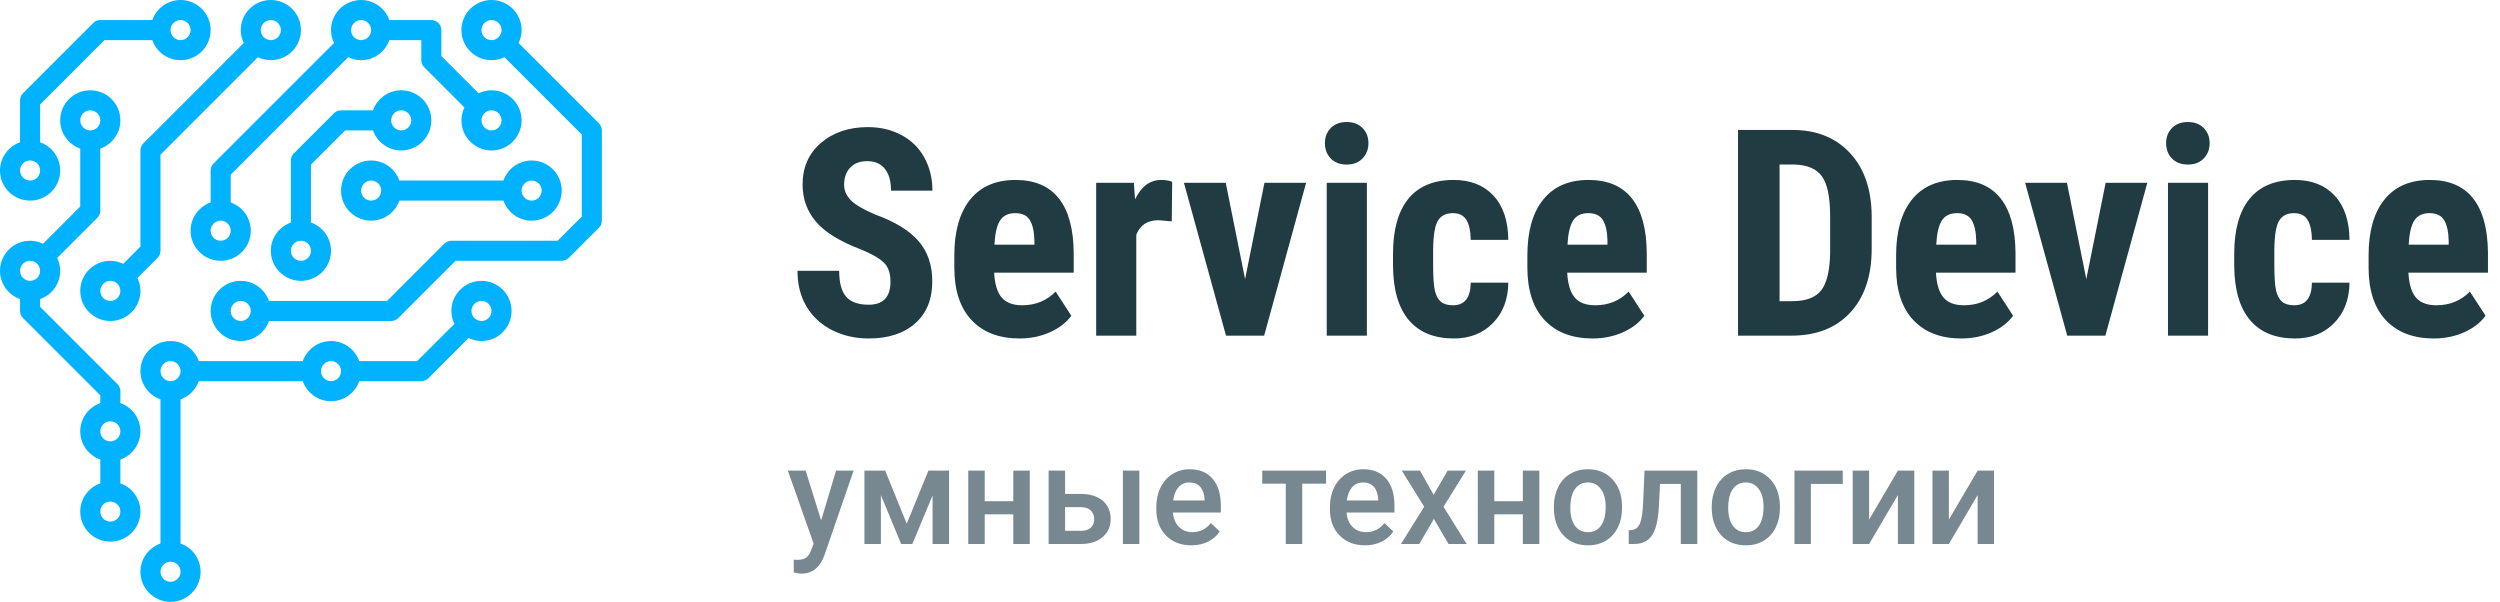
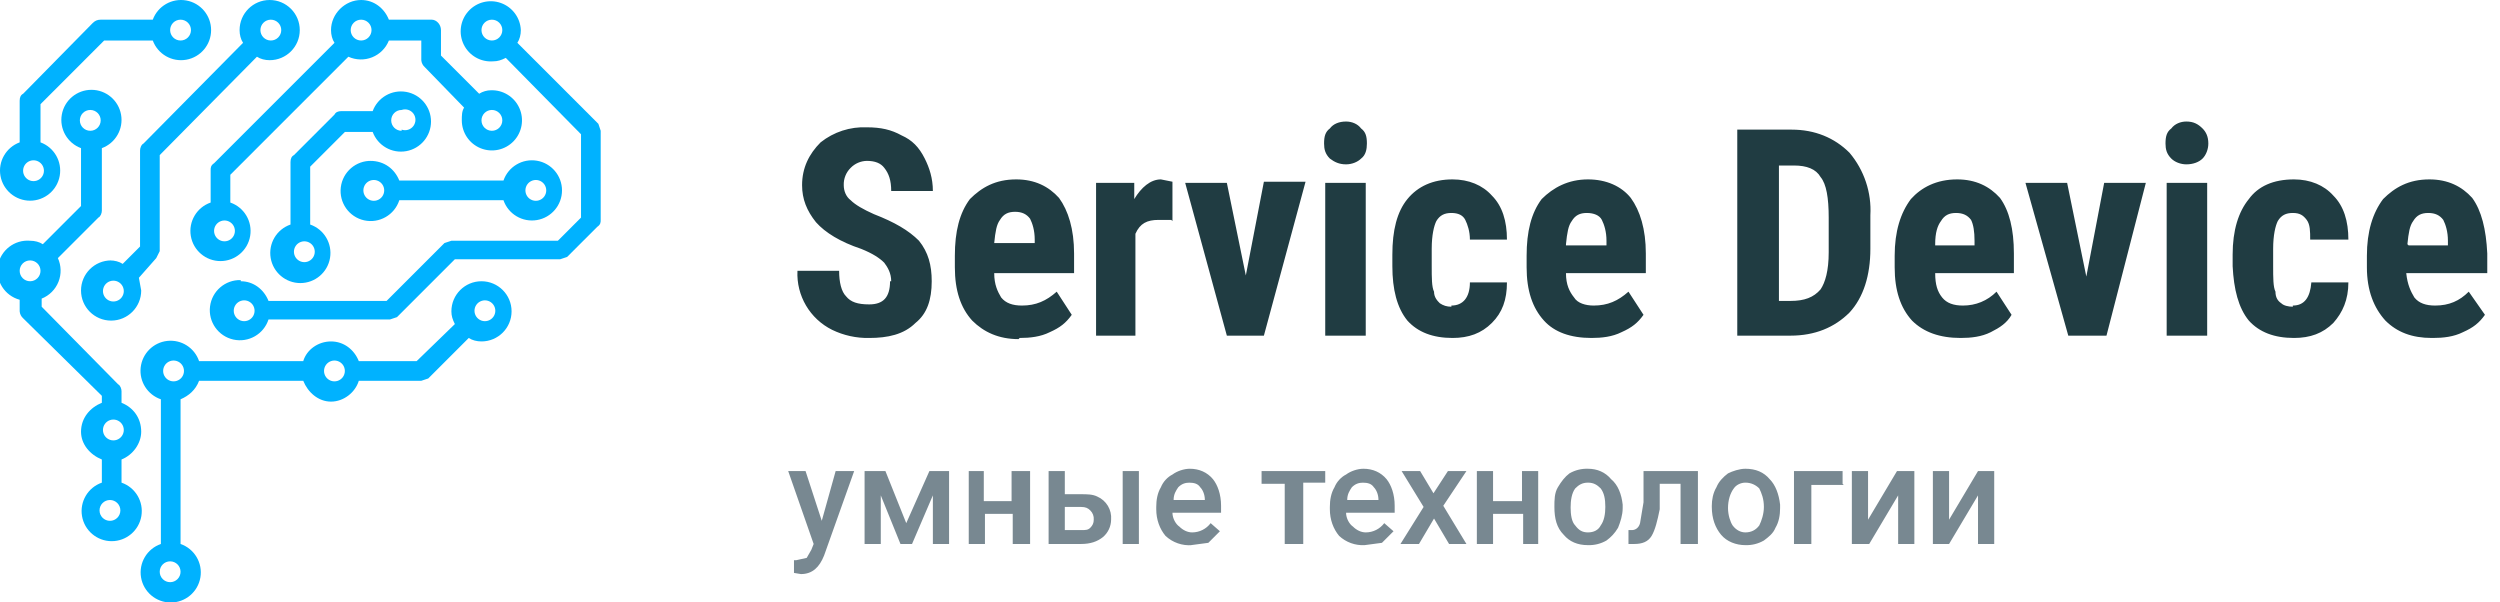
- <svg xmlns="http://www.w3.org/2000/svg" width="216" height="52" viewBox="0 0 216 52" fill="none">
-   <path d="M32.067 13.867C33.195 13.867 34.148 14.594 34.507 15.6H43.493C43.852 14.594 44.805 13.867 45.933 13.867C47.367 13.867 48.533 15.033 48.533 16.466C48.533 17.9 47.367 19.066 45.933 19.066C44.805 19.066 43.852 18.339 43.493 17.333H34.506C34.148 18.339 33.194 19.066 32.066 19.066C30.632 19.066 29.466 17.9 29.466 16.466C29.466 15.033 30.633 13.867 32.067 13.867ZM45.933 17.333C46.411 17.333 46.8 16.945 46.8 16.466C46.8 15.988 46.411 15.6 45.933 15.6C45.456 15.6 45.067 15.988 45.067 16.466C45.067 16.945 45.456 17.333 45.933 17.333ZM32.067 17.333C32.544 17.333 32.933 16.945 32.933 16.466C32.933 15.988 32.544 15.6 32.067 15.6C31.589 15.6 31.2 15.988 31.2 16.466C31.2 16.945 31.589 17.333 32.067 17.333Z" fill="#00B2FF" />
-   <path d="M25.133 19.226V13.867C25.133 13.636 25.224 13.416 25.387 13.254L28.854 9.787C29.016 9.624 29.237 9.533 29.467 9.533H32.226C32.585 8.527 33.538 7.8 34.667 7.8C36.1 7.8 37.267 8.966 37.267 10.4C37.267 11.833 36.1 13 34.667 13C33.538 13 32.585 12.273 32.226 11.267H29.825L26.867 14.225V19.226C27.873 19.585 28.6 20.538 28.6 21.666C28.6 23.1 27.433 24.266 26 24.266C24.567 24.266 23.4 23.1 23.4 21.666C23.4 20.538 24.127 19.585 25.133 19.226ZM34.667 11.267C35.144 11.267 35.533 10.878 35.533 10.4C35.533 9.921 35.144 9.533 34.667 9.533C34.189 9.533 33.8 9.921 33.8 10.4C33.8 10.878 34.189 11.267 34.667 11.267ZM26 22.533C26.477 22.533 26.867 22.145 26.867 21.666C26.867 21.188 26.477 20.8 26 20.8C25.522 20.8 25.133 21.188 25.133 21.666C25.133 22.145 25.522 22.533 26 22.533Z" fill="#00B2FF" />
-   <path d="M9.533 22.533C9.934 22.533 10.308 22.631 10.647 22.794L12.133 21.308V13C12.133 12.769 12.224 12.549 12.387 12.387L21.061 3.714C20.898 3.375 20.8 3 20.8 2.6C20.8 1.167 21.966 0 23.4 0C24.834 0 26 1.167 26 2.6C26 4.033 24.834 5.2 23.4 5.2C23 5.2 22.625 5.102 22.286 4.939L13.867 13.359V21.666C13.867 21.897 13.776 22.117 13.613 22.279L11.873 24.019C12.035 24.358 12.133 24.733 12.133 25.133C12.133 26.566 10.967 27.733 9.533 27.733C8.1 27.733 6.933 26.566 6.933 25.133C6.933 23.7 8.1 22.533 9.533 22.533ZM23.4 3.467C23.878 3.467 24.267 3.078 24.267 2.6C24.267 2.122 23.878 1.733 23.4 1.733C22.922 1.733 22.533 2.122 22.533 2.6C22.533 3.078 22.922 3.467 23.4 3.467ZM9.533 26C10.011 26 10.4 25.611 10.4 25.133C10.4 24.654 10.011 24.266 9.533 24.266C9.056 24.266 8.667 24.654 8.667 25.133C8.667 25.611 9.056 26 9.533 26Z" fill="#00B2FF" />
-   <path d="M1.733 12.293V8.667C1.733 8.436 1.824 8.216 1.987 8.054L8.054 1.987C8.216 1.824 8.437 1.733 8.667 1.733H13.159C13.518 0.727 14.472 0 15.6 0C17.033 0 18.2 1.167 18.2 2.6C18.2 4.033 17.033 5.2 15.6 5.2C14.472 5.2 13.518 4.473 13.159 3.467H9.025L3.467 9.025V12.293C4.473 12.651 5.2 13.605 5.2 14.733C5.2 16.166 4.033 17.333 2.6 17.333C1.166 17.333 -4.95911e-05 16.166 -4.95911e-05 14.733C-4.95911e-05 13.605 0.727 12.651 1.733 12.293ZM15.6 3.467C16.078 3.467 16.467 3.078 16.467 2.6C16.467 2.122 16.078 1.733 15.6 1.733C15.122 1.733 14.733 2.122 14.733 2.6C14.733 3.078 15.122 3.467 15.6 3.467ZM2.6 15.6C3.077 15.6 3.467 15.211 3.467 14.733C3.467 14.255 3.077 13.866 2.6 13.866C2.122 13.866 1.733 14.255 1.733 14.733C1.733 15.211 2.122 15.6 2.6 15.6Z" fill="#00B2FF" />
-   <path d="M13.866 46.959V34.507C12.86 34.148 12.133 33.194 12.133 32.066C12.133 30.633 13.3 29.466 14.733 29.466C15.862 29.466 16.815 30.193 17.174 31.2H26.159C26.518 30.193 27.472 29.466 28.6 29.466C29.728 29.466 30.682 30.193 31.041 31.2H36.041L39.261 27.98C39.098 27.641 39 27.267 39 26.866C39 25.433 40.166 24.266 41.6 24.266C43.033 24.266 44.2 25.433 44.2 26.866C44.2 28.3 43.033 29.466 41.6 29.466C41.2 29.466 40.825 29.368 40.486 29.205L37.013 32.679C36.851 32.842 36.63 32.933 36.4 32.933H31.041C30.682 33.939 29.728 34.666 28.6 34.666C27.472 34.666 26.518 33.939 26.159 32.933H17.173C16.911 33.667 16.333 34.245 15.599 34.507V46.959C16.605 47.318 17.332 48.272 17.332 49.4C17.332 50.834 16.166 52 14.732 52C13.299 52 12.132 50.834 12.132 49.4C12.132 48.272 12.86 47.318 13.866 46.959ZM41.6 27.733C42.078 27.733 42.467 27.345 42.467 26.866C42.467 26.388 42.078 26 41.6 26C41.122 26 40.733 26.388 40.733 26.866C40.733 27.345 41.122 27.733 41.6 27.733ZM28.6 32.933C29.078 32.933 29.467 32.544 29.467 32.066C29.467 31.588 29.078 31.2 28.6 31.2C28.122 31.2 27.733 31.588 27.733 32.066C27.733 32.544 28.122 32.933 28.6 32.933ZM14.733 50.266C15.211 50.266 15.6 49.877 15.6 49.399C15.6 48.921 15.211 48.532 14.733 48.532C14.256 48.532 13.867 48.921 13.867 49.399C13.867 49.877 14.256 50.266 14.733 50.266ZM14.733 32.933C15.211 32.933 15.6 32.544 15.6 32.066C15.6 31.588 15.211 31.2 14.733 31.2C14.256 31.2 13.867 31.588 13.867 32.066C13.867 32.544 14.256 32.933 14.733 32.933Z" fill="#00B2FF" />
-   <path d="M18.2 17.492V14.733C18.2 14.503 18.291 14.282 18.454 14.12L28.861 3.714C28.698 3.375 28.6 3 28.6 2.6C28.6 1.167 29.767 0 31.2 0C32.328 0 33.282 0.727 33.641 1.733H37.267C37.745 1.733 38.133 2.121 38.133 2.6V4.841L41.353 8.061C41.692 7.898 42.066 7.8 42.467 7.8C43.9 7.8 45.067 8.966 45.067 10.4C45.067 11.833 43.9 13 42.467 13C41.033 13 39.867 11.833 39.867 10.4C39.867 9.999 39.965 9.625 40.127 9.286L36.654 5.813C36.491 5.651 36.4 5.43 36.4 5.2V3.467H33.641C33.282 4.473 32.328 5.2 31.2 5.2C30.8 5.2 30.425 5.102 30.086 4.939L19.933 15.092V17.492C20.939 17.851 21.667 18.805 21.667 19.933C21.667 21.366 20.5 22.533 19.067 22.533C17.633 22.533 16.467 21.366 16.467 19.933C16.467 18.805 17.194 17.851 18.2 17.492ZM42.467 11.267C42.944 11.267 43.333 10.878 43.333 10.4C43.333 9.921 42.944 9.533 42.467 9.533C41.989 9.533 41.6 9.921 41.6 10.4C41.6 10.878 41.989 11.267 42.467 11.267ZM31.2 3.467C31.677 3.467 32.067 3.078 32.067 2.6C32.067 2.122 31.677 1.733 31.2 1.733C30.723 1.733 30.333 2.122 30.333 2.6C30.333 3.078 30.723 3.467 31.2 3.467ZM19.067 20.8C19.544 20.8 19.933 20.411 19.933 19.933C19.933 19.455 19.544 19.066 19.067 19.066C18.589 19.066 18.2 19.455 18.2 19.933C18.2 20.411 18.589 20.8 19.067 20.8Z" fill="#00B2FF" />
-   <path d="M20.8 24.266C21.928 24.266 22.882 24.993 23.241 26H33.441L38.387 21.054C38.549 20.891 38.77 20.8 39 20.8H48.175L50.267 18.708V11.625L43.58 4.939C43.242 5.102 42.867 5.2 42.467 5.2C41.033 5.2 39.867 4.033 39.867 2.6C39.867 1.167 41.033 0 42.467 0C43.9 0 45.067 1.167 45.067 2.6C45.067 3 44.969 3.375 44.806 3.714L51.746 10.654C51.909 10.816 52 11.036 52 11.267V19.066C52 19.297 51.909 19.517 51.746 19.679L49.146 22.279C48.984 22.442 48.763 22.533 48.533 22.533H39.359L34.413 27.479C34.251 27.642 34.03 27.733 33.8 27.733H23.241C22.882 28.739 21.928 29.466 20.8 29.466C19.366 29.466 18.2 28.3 18.2 26.866C18.2 25.433 19.366 24.266 20.8 24.266ZM42.467 1.733C41.989 1.733 41.6 2.122 41.6 2.6C41.6 3.078 41.989 3.467 42.467 3.467C42.944 3.467 43.333 3.078 43.333 2.6C43.333 2.122 42.944 1.733 42.467 1.733ZM20.8 27.733C21.277 27.733 21.667 27.345 21.667 26.866C21.667 26.388 21.277 26 20.8 26C20.323 26 19.933 26.388 19.933 26.866C19.933 27.345 20.323 27.733 20.8 27.733Z" fill="#00B2FF" />
-   <path d="M2.6 20.8C3 20.8 3.375 20.898 3.714 21.061L6.933 17.841V12.84C5.927 12.482 5.2 11.528 5.2 10.4C5.2 8.966 6.367 7.8 7.8 7.8C9.233 7.8 10.4 8.966 10.4 10.4C10.4 11.528 9.673 12.482 8.667 12.84V18.2C8.667 18.43 8.576 18.65 8.413 18.812L4.939 22.286C5.102 22.625 5.2 22.999 5.2 23.4C5.2 24.528 4.473 25.481 3.467 25.84V26.508L10.146 33.187C10.309 33.349 10.4 33.569 10.4 33.8V34.826C11.406 35.184 12.133 36.138 12.133 37.266C12.133 38.395 11.406 39.348 10.4 39.707V41.76C11.406 42.118 12.133 43.072 12.133 44.2C12.133 45.634 10.967 46.8 9.533 46.8C8.1 46.8 6.933 45.634 6.933 44.2C6.933 43.072 7.66 42.118 8.667 41.76V39.707C7.66 39.348 6.933 38.395 6.933 37.266C6.933 36.138 7.66 35.184 8.667 34.826V34.158L1.987 27.479C1.824 27.317 1.733 27.097 1.733 26.866V25.84C0.727 25.481 -3.24249e-05 24.528 -3.24249e-05 23.4C-3.24249e-05 21.966 1.167 20.8 2.6 20.8ZM7.8 11.267C8.277 11.267 8.667 10.878 8.667 10.4C8.667 9.921 8.277 9.533 7.8 9.533C7.322 9.533 6.933 9.921 6.933 10.4C6.933 10.878 7.322 11.267 7.8 11.267ZM9.533 45.066C10.011 45.066 10.4 44.678 10.4 44.199C10.4 43.721 10.011 43.333 9.533 43.333C9.056 43.333 8.667 43.721 8.667 44.199C8.667 44.678 9.056 45.066 9.533 45.066ZM9.533 38.133C10.011 38.133 10.4 37.745 10.4 37.266C10.4 36.788 10.011 36.4 9.533 36.4C9.056 36.4 8.667 36.788 8.667 37.266C8.667 37.745 9.056 38.133 9.533 38.133ZM2.6 24.266C3.078 24.266 3.467 23.878 3.467 23.4C3.467 22.921 3.078 22.533 2.6 22.533C2.122 22.533 1.733 22.921 1.733 23.4C1.733 23.878 2.122 24.266 2.6 24.266Z" fill="#00B2FF" />
-   <path d="M76.936 24.337C76.936 23.613 76.748 23.067 76.374 22.701C76.008 22.327 75.336 21.94 74.36 21.541C72.578 20.866 71.296 20.077 70.515 19.173C69.733 18.262 69.343 17.188 69.343 15.951C69.343 14.453 69.872 13.253 70.93 12.35C71.996 11.438 73.347 10.982 74.982 10.982C76.073 10.982 77.045 11.214 77.9 11.678C78.754 12.134 79.409 12.781 79.865 13.619C80.329 14.457 80.561 15.409 80.561 16.476H76.984C76.984 15.646 76.805 15.015 76.447 14.584C76.097 14.144 75.589 13.924 74.921 13.924C74.295 13.924 73.806 14.111 73.457 14.486C73.107 14.852 72.932 15.348 72.932 15.975C72.932 16.463 73.127 16.907 73.518 17.306C73.908 17.696 74.6 18.103 75.593 18.526C77.326 19.153 78.584 19.922 79.365 20.834C80.154 21.745 80.549 22.905 80.549 24.312C80.549 25.859 80.056 27.067 79.072 27.938C78.087 28.809 76.748 29.244 75.056 29.244C73.908 29.244 72.862 29.008 71.918 28.536C70.974 28.064 70.234 27.389 69.697 26.51C69.168 25.631 68.903 24.593 68.903 23.397H72.504C72.504 24.422 72.704 25.167 73.103 25.631C73.501 26.095 74.152 26.327 75.056 26.327C76.309 26.327 76.936 25.663 76.936 24.337ZM88.093 29.244C86.319 29.244 84.935 28.715 83.942 27.657C82.95 26.599 82.453 25.086 82.453 23.116V22.066C82.453 19.983 82.909 18.376 83.82 17.245C84.732 16.113 86.038 15.548 87.739 15.548C89.399 15.548 90.648 16.081 91.486 17.147C92.325 18.205 92.752 19.776 92.768 21.859V23.556H85.895C85.944 24.532 86.16 25.248 86.543 25.704C86.925 26.152 87.515 26.375 88.312 26.375C89.468 26.375 90.433 25.981 91.206 25.191L92.561 27.279C92.137 27.865 91.523 28.341 90.717 28.707C89.912 29.065 89.037 29.244 88.093 29.244ZM85.92 21.139H89.374V20.821C89.358 20.032 89.228 19.434 88.984 19.027C88.74 18.62 88.317 18.416 87.714 18.416C87.112 18.416 86.673 18.632 86.396 19.064C86.127 19.495 85.969 20.186 85.92 21.139ZM101.24 19.125L100.092 19.027C99.148 19.027 98.509 19.442 98.176 20.272V29H94.709V15.792H97.968L98.066 17.22C98.611 16.105 99.364 15.548 100.324 15.548C100.715 15.548 101.032 15.601 101.276 15.707L101.24 19.125ZM107.575 24.117L109.248 15.792H112.849L109.223 29H105.927L102.29 15.792H105.903L107.575 24.117ZM118.098 29H114.631V15.792H118.098V29ZM114.472 12.374C114.472 11.837 114.643 11.398 114.985 11.056C115.327 10.714 115.782 10.543 116.352 10.543C116.922 10.543 117.377 10.714 117.719 11.056C118.061 11.398 118.232 11.837 118.232 12.374C118.232 12.903 118.061 13.342 117.719 13.692C117.386 14.042 116.93 14.217 116.352 14.217C115.774 14.217 115.314 14.042 114.973 13.692C114.639 13.342 114.472 12.903 114.472 12.374ZM125.544 26.375C126.545 26.375 127.054 25.724 127.07 24.422H130.317C130.301 25.863 129.857 27.026 128.986 27.914C128.116 28.801 126.993 29.244 125.617 29.244C123.916 29.244 122.618 28.715 121.723 27.657C120.828 26.599 120.372 25.041 120.356 22.982V21.932C120.356 19.857 120.795 18.274 121.674 17.184C122.561 16.093 123.868 15.548 125.593 15.548C127.049 15.548 128.197 15.999 129.035 16.903C129.873 17.798 130.301 19.072 130.317 20.724H127.07C127.062 19.983 126.94 19.413 126.704 19.015C126.468 18.616 126.077 18.416 125.532 18.416C124.93 18.416 124.498 18.632 124.238 19.064C123.977 19.487 123.839 20.313 123.823 21.541V22.884C123.823 23.959 123.876 24.711 123.981 25.143C124.087 25.566 124.262 25.879 124.506 26.082C124.75 26.278 125.096 26.375 125.544 26.375ZM137.604 29.244C135.83 29.244 134.447 28.715 133.454 27.657C132.461 26.599 131.965 25.086 131.965 23.116V22.066C131.965 19.983 132.421 18.376 133.332 17.245C134.243 16.113 135.55 15.548 137.25 15.548C138.911 15.548 140.16 16.081 140.998 17.147C141.836 18.205 142.264 19.776 142.28 21.859V23.556H135.407C135.456 24.532 135.672 25.248 136.054 25.704C136.437 26.152 137.027 26.375 137.824 26.375C138.98 26.375 139.944 25.981 140.717 25.191L142.072 27.279C141.649 27.865 141.035 28.341 140.229 28.707C139.423 29.065 138.549 29.244 137.604 29.244ZM135.432 21.139H138.886V20.821C138.87 20.032 138.74 19.434 138.496 19.027C138.251 18.62 137.828 18.416 137.226 18.416C136.624 18.416 136.184 18.632 135.908 19.064C135.639 19.495 135.48 20.186 135.432 21.139ZM150.166 29V11.227H154.865C156.94 11.227 158.592 11.886 159.821 13.204C161.058 14.523 161.689 16.329 161.713 18.624V21.505C161.713 23.84 161.095 25.676 159.858 27.01C158.629 28.337 156.932 29 154.768 29H150.166ZM153.754 14.217V26.021H154.829C156.025 26.021 156.867 25.708 157.355 25.081C157.844 24.447 158.1 23.356 158.125 21.81V18.722C158.125 17.061 157.893 15.906 157.429 15.255C156.965 14.596 156.175 14.25 155.061 14.217H153.754ZM169.465 29.244C167.691 29.244 166.307 28.715 165.314 27.657C164.322 26.599 163.825 25.086 163.825 23.116V22.066C163.825 19.983 164.281 18.376 165.192 17.245C166.104 16.113 167.41 15.548 169.111 15.548C170.771 15.548 172.02 16.081 172.858 17.147C173.697 18.205 174.124 19.776 174.14 21.859V23.556H167.268C167.316 24.532 167.532 25.248 167.915 25.704C168.297 26.152 168.887 26.375 169.685 26.375C170.84 26.375 171.805 25.981 172.578 25.191L173.933 27.279C173.509 27.865 172.895 28.341 172.089 28.707C171.284 29.065 170.409 29.244 169.465 29.244ZM167.292 21.139H170.747V20.821C170.73 20.032 170.6 19.434 170.356 19.027C170.112 18.62 169.689 18.416 169.086 18.416C168.484 18.416 168.045 18.632 167.768 19.064C167.5 19.495 167.341 20.186 167.292 21.139ZM180.256 24.117L181.928 15.792H185.529L181.904 29H178.608L174.97 15.792H178.583L180.256 24.117ZM190.778 29H187.312V15.792H190.778V29ZM187.153 12.374C187.153 11.837 187.324 11.398 187.666 11.056C188.007 10.714 188.463 10.543 189.033 10.543C189.602 10.543 190.058 10.714 190.4 11.056C190.742 11.398 190.913 11.837 190.913 12.374C190.913 12.903 190.742 13.342 190.4 13.692C190.066 14.042 189.611 14.217 189.033 14.217C188.455 14.217 187.995 14.042 187.653 13.692C187.32 13.342 187.153 12.903 187.153 12.374ZM198.225 26.375C199.226 26.375 199.734 25.724 199.75 24.422H202.998C202.981 25.863 202.538 27.026 201.667 27.914C200.796 28.801 199.673 29.244 198.298 29.244C196.597 29.244 195.299 28.715 194.404 27.657C193.509 26.599 193.053 25.041 193.037 22.982V21.932C193.037 19.857 193.476 18.274 194.355 17.184C195.242 16.093 196.548 15.548 198.273 15.548C199.73 15.548 200.878 15.999 201.716 16.903C202.554 17.798 202.981 19.072 202.998 20.724H199.75C199.742 19.983 199.62 19.413 199.384 19.015C199.148 18.616 198.758 18.416 198.212 18.416C197.61 18.416 197.179 18.632 196.918 19.064C196.658 19.487 196.52 20.313 196.503 21.541V22.884C196.503 23.959 196.556 24.711 196.662 25.143C196.768 25.566 196.943 25.879 197.187 26.082C197.431 26.278 197.777 26.375 198.225 26.375ZM210.285 29.244C208.511 29.244 207.128 28.715 206.135 27.657C205.142 26.599 204.646 25.086 204.646 23.116V22.066C204.646 19.983 205.101 18.376 206.013 17.245C206.924 16.113 208.23 15.548 209.931 15.548C211.591 15.548 212.84 16.081 213.679 17.147C214.517 18.205 214.944 19.776 214.96 21.859V23.556H208.088C208.137 24.532 208.352 25.248 208.735 25.704C209.117 26.152 209.707 26.375 210.505 26.375C211.66 26.375 212.625 25.981 213.398 25.191L214.753 27.279C214.33 27.865 213.715 28.341 212.91 28.707C212.104 29.065 211.229 29.244 210.285 29.244ZM208.112 21.139H211.567V20.821C211.551 20.032 211.42 19.434 211.176 19.027C210.932 18.62 210.509 18.416 209.907 18.416C209.305 18.416 208.865 18.632 208.588 19.064C208.32 19.495 208.161 20.186 208.112 21.139Z" fill="#203C42" />
-   <path d="M70.947 44.961L72.236 40.66H73.754L71.234 47.961C70.848 49.027 70.191 49.56 69.266 49.56C69.059 49.56 68.83 49.525 68.58 49.455V48.353L68.85 48.371C69.209 48.371 69.478 48.305 69.658 48.172C69.842 48.043 69.986 47.824 70.092 47.516L70.297 46.971L68.07 40.66H69.606L70.947 44.961ZM78.342 45.248L80.217 40.66H81.998V47H80.574V42.805L78.828 47H77.861L76.109 42.781V47H74.686V40.66H76.478L78.342 45.248ZM88.971 47H87.547V44.44H85.08V47H83.656V40.66H85.08V43.303H87.547V40.66H88.971V47ZM92.023 42.676H93.418C93.938 42.676 94.391 42.766 94.777 42.945C95.164 43.125 95.457 43.377 95.656 43.701C95.859 44.025 95.961 44.402 95.961 44.832C95.961 45.484 95.731 46.008 95.269 46.402C94.809 46.797 94.195 46.996 93.43 47H90.6V40.66H92.023V42.676ZM98.439 47H97.016V40.66H98.439V47ZM92.023 43.818V45.863H93.412C93.76 45.863 94.033 45.777 94.232 45.605C94.436 45.43 94.537 45.182 94.537 44.861C94.537 44.541 94.438 44.289 94.238 44.105C94.043 43.918 93.777 43.822 93.441 43.818H92.023ZM102.939 47.117C102.037 47.117 101.305 46.834 100.742 46.268C100.184 45.697 99.904 44.94 99.904 43.994V43.818C99.904 43.185 100.025 42.621 100.268 42.125C100.514 41.625 100.857 41.236 101.299 40.959C101.74 40.682 102.232 40.543 102.775 40.543C103.639 40.543 104.305 40.818 104.773 41.369C105.246 41.92 105.482 42.699 105.482 43.707V44.281H101.34C101.383 44.805 101.557 45.219 101.861 45.523C102.17 45.828 102.557 45.98 103.021 45.98C103.674 45.98 104.205 45.717 104.615 45.19L105.383 45.922C105.129 46.301 104.789 46.596 104.363 46.807C103.941 47.014 103.467 47.117 102.939 47.117ZM102.77 41.685C102.379 41.685 102.062 41.822 101.82 42.096C101.582 42.369 101.43 42.75 101.363 43.238H104.076V43.133C104.045 42.656 103.918 42.297 103.695 42.055C103.473 41.809 103.164 41.685 102.77 41.685ZM114.57 41.791H112.514V47H111.09V41.791H109.057V40.66H114.57V41.791ZM117.939 47.117C117.037 47.117 116.305 46.834 115.742 46.268C115.184 45.697 114.904 44.94 114.904 43.994V43.818C114.904 43.185 115.025 42.621 115.268 42.125C115.514 41.625 115.857 41.236 116.299 40.959C116.74 40.682 117.232 40.543 117.775 40.543C118.639 40.543 119.305 40.818 119.773 41.369C120.246 41.92 120.482 42.699 120.482 43.707V44.281H116.34C116.383 44.805 116.557 45.219 116.861 45.523C117.17 45.828 117.557 45.98 118.021 45.98C118.674 45.98 119.205 45.717 119.615 45.19L120.383 45.922C120.129 46.301 119.789 46.596 119.363 46.807C118.941 47.014 118.467 47.117 117.939 47.117ZM117.77 41.685C117.379 41.685 117.062 41.822 116.82 42.096C116.582 42.369 116.43 42.75 116.363 43.238H119.076V43.133C119.045 42.656 118.918 42.297 118.695 42.055C118.473 41.809 118.164 41.685 117.77 41.685ZM123.869 42.746L125.076 40.66H126.658L124.719 43.783L126.723 47H125.152L123.887 44.832L122.627 47H121.045L123.049 43.783L121.115 40.66H122.686L123.869 42.746ZM132.998 47H131.574V44.44H129.107V47H127.684V40.66H129.107V43.303H131.574V40.66H132.998V47ZM134.252 43.772C134.252 43.15 134.375 42.592 134.621 42.096C134.867 41.596 135.213 41.213 135.658 40.947C136.104 40.678 136.615 40.543 137.193 40.543C138.049 40.543 138.742 40.818 139.273 41.369C139.809 41.92 140.098 42.65 140.141 43.56L140.146 43.895C140.146 44.52 140.025 45.078 139.783 45.57C139.545 46.062 139.201 46.443 138.752 46.713C138.307 46.982 137.791 47.117 137.205 47.117C136.311 47.117 135.594 46.82 135.055 46.227C134.52 45.629 134.252 44.834 134.252 43.842V43.772ZM135.676 43.895C135.676 44.547 135.811 45.059 136.08 45.43C136.35 45.797 136.725 45.98 137.205 45.98C137.686 45.98 138.059 45.793 138.324 45.418C138.594 45.043 138.729 44.494 138.729 43.772C138.729 43.131 138.59 42.623 138.312 42.248C138.039 41.873 137.666 41.685 137.193 41.685C136.729 41.685 136.359 41.871 136.086 42.242C135.812 42.609 135.676 43.16 135.676 43.895ZM146.645 40.66V47H145.221V41.809H143.428L143.311 44.018C143.236 45.08 143.031 45.844 142.695 46.309C142.363 46.77 141.854 47 141.166 47H140.727L140.721 45.816L141.014 45.787C141.326 45.744 141.553 45.555 141.693 45.219C141.838 44.879 141.93 44.262 141.969 43.367L142.086 40.66H146.645ZM147.893 43.772C147.893 43.15 148.016 42.592 148.262 42.096C148.508 41.596 148.854 41.213 149.299 40.947C149.744 40.678 150.256 40.543 150.834 40.543C151.689 40.543 152.383 40.818 152.914 41.369C153.449 41.92 153.738 42.65 153.781 43.56L153.787 43.895C153.787 44.52 153.666 45.078 153.424 45.57C153.186 46.062 152.842 46.443 152.393 46.713C151.947 46.982 151.432 47.117 150.846 47.117C149.951 47.117 149.234 46.82 148.695 46.227C148.16 45.629 147.893 44.834 147.893 43.842V43.772ZM149.316 43.895C149.316 44.547 149.451 45.059 149.721 45.43C149.99 45.797 150.365 45.98 150.846 45.98C151.326 45.98 151.699 45.793 151.965 45.418C152.234 45.043 152.369 44.494 152.369 43.772C152.369 43.131 152.23 42.623 151.953 42.248C151.68 41.873 151.307 41.685 150.834 41.685C150.369 41.685 150 41.871 149.727 42.242C149.453 42.609 149.316 43.16 149.316 43.895ZM159.213 41.809H156.459V47H155.041V40.66H159.213V41.809ZM163.977 40.66H165.395V47H163.977V42.77L161.492 47H160.074V40.66H161.492V44.891L163.977 40.66ZM170.867 40.66H172.285V47H170.867V42.77L168.383 47H166.965V40.66H168.383V44.891L170.867 40.66Z" fill="#788891" />
+ <svg xmlns="http://www.w3.org/2000/svg" width="216" height="52" fill="none">
+   <path d="M32 13.9c1.2 0 2.1.7 2.5 1.7h9a2.6 2.6 0 1 1 0 1.7h-9a2.6 2.6 0 1 1-2.4-3.4zm14 3.4a.9.9 0 1 0 0-1.7.9.9 0 0 0 0 1.7zm-14 0a.9.9 0 1 0 0-1.7.9.9 0 0 0 0 1.7z" fill="#00B2FF" />
+   <path d="M25.1 19.2V14c0-.3.1-.5.3-.6l3.5-3.5c.1-.2.3-.3.6-.3h2.7a2.6 2.6 0 1 1 0 1.8h-2.4l-3 3v5a2.6 2.6 0 1 1-1.7 0zm9.6-8a.9.9 0 1 0 0-1.7.9.9 0 0 0 0 1.8zM26 22.6a.9.9 0 1 0 0-1.7.9.9 0 0 0 0 1.7zM9.5 22.5c.4 0 .8.1 1.1.3l1.5-1.5V13c0-.2.1-.5.3-.6L21 3.7c-.2-.3-.3-.7-.3-1.1a2.6 2.6 0 1 1 2.6 2.6c-.4 0-.8-.1-1.1-.3l-8.4 8.5v8.3l-.3.6L12 24l.2 1.1a2.6 2.6 0 1 1-2.6-2.6zm13.9-19a.9.9 0 1 0 0-1.8.9.9 0 0 0 0 1.8zM9.5 26a.9.9 0 1 0 0-1.7.9.9 0 0 0 0 1.7zM1.7 12.3V8.7c0-.3.1-.5.3-.6L8 2c.2-.2.4-.3.7-.3h4.5a2.6 2.6 0 1 1 0 1.8H9L3.5 9v3.3a2.6 2.6 0 1 1-1.8 0zm13.9-8.8a.9.9 0 1 0 0-1.8.9.9 0 0 0 0 1.8zm-13 12.1a.9.9 0 1 0 0-1.7.9.9 0 0 0 0 1.7zM13.9 47V34.5a2.6 2.6 0 1 1 3.3-3.3h9c.3-1 1.3-1.7 2.4-1.7 1.1 0 2 .7 2.4 1.7h5l3.3-3.2c-.2-.4-.3-.7-.3-1.1a2.6 2.6 0 1 1 2.6 2.6c-.4 0-.8-.1-1.1-.3L37 32.7l-.6.2H31c-.3 1-1.3 1.8-2.4 1.8-1.1 0-2-.8-2.4-1.8h-9c-.3.8-.9 1.3-1.6 1.6V47a2.6 2.6 0 1 1-1.7 0zm27.7-19.3a.9.9 0 1 0 0-1.7.9.9 0 0 0 0 1.7zm-13 5.2a.9.9 0 1 0 0-1.7.9.9 0 0 0 0 1.7zM14.7 50.3a.9.9 0 1 0 0-1.8.9.9 0 0 0 0 1.8zm0-17.4a.9.9 0 1 0 0-1.7.9.9 0 0 0 0 1.7z" fill="#00B2FF" />
+   <path d="M18.2 17.5v-2.8c0-.2 0-.4.3-.6L28.9 3.7c-.2-.3-.3-.7-.3-1.1 0-1.4 1.2-2.6 2.6-2.6 1.1 0 2 .7 2.4 1.7h3.7c.4 0 .8.4.8.9v2.2l3.3 3.3c.3-.2.7-.3 1-.3a2.6 2.6 0 1 1-2.5 2.6c0-.4 0-.8.2-1.1l-3.4-3.5a.9.9 0 0 1-.3-.6V3.5h-2.8a2.6 2.6 0 0 1-3.5 1.4L19.9 15.1v2.4a2.6 2.6 0 1 1-1.7 0zm24.3-6.2a.9.9 0 1 0 0-1.8.9.9 0 0 0 0 1.8zM31.2 3.5a.9.9 0 1 0 0-1.8.9.9 0 0 0 0 1.8zM19.1 20.8a.9.9 0 1 0 0-1.7.9.9 0 0 0 0 1.7z" fill="#00B2FF" />
+   <path d="M20.8 24.3c1.1 0 2 .7 2.4 1.7h10.2l5-5 .6-.2h9.2l2-2v-7.2L43.7 5c-.4.2-.7.3-1.1.3A2.6 2.6 0 1 1 45 2.6c0 .4-.1.8-.3 1.1l7 7 .2.6V19c0 .2 0 .4-.3.6l-2.6 2.6-.6.2h-9.1l-5 5-.6.2H23.2a2.6 2.6 0 1 1-2.4-3.4zM42.5 1.7a.9.9 0 1 0 0 1.8.9.9 0 0 0 0-1.8zm-21.7 26a.9.9 0 1 0 0-1.7.9.9 0 0 0 0 1.7zM2.6 20.8c.4 0 .8.1 1.1.3L7 17.8v-5a2.6 2.6 0 1 1 1.8 0v5.4c0 .2-.1.5-.3.6L5 22.3a2.6 2.6 0 0 1-1.4 3.5v.7l6.6 6.7c.2.1.3.4.3.6v1c1 .4 1.7 1.3 1.7 2.5 0 1-.7 2-1.7 2.4v2a2.6 2.6 0 1 1-1.7 0v-2c-1-.4-1.8-1.3-1.8-2.4 0-1.2.8-2.1 1.8-2.5v-.6L2 27.5a.9.9 0 0 1-.3-.6v-1a2.6 2.6 0 0 1 .9-5.1zm5.2-9.5a.9.9 0 1 0 0-1.8.9.9 0 0 0 0 1.8zM9.5 45a.9.9 0 1 0 0-1.8.9.9 0 0 0 0 1.8zm0-7a.9.9 0 1 0 0-1.7.9.9 0 0 0 0 1.7zM2.6 24.3a.9.9 0 1 0 0-1.8.9.9 0 0 0 0 1.8z" fill="#00B2FF" />
+   <path d="M77 24.3c0-.7-.3-1.2-.6-1.6-.4-.4-1-.8-2-1.2-1.8-.6-3.1-1.4-3.9-2.3-.8-1-1.2-2-1.2-3.2 0-1.5.6-2.7 1.6-3.7a6 6 0 0 1 4-1.3c1.2 0 2.1.2 3 .7.9.4 1.5 1 2 2 .4.8.7 1.7.7 2.8H77c0-.9-.2-1.5-.6-2-.3-.4-.8-.6-1.5-.6a2 2 0 0 0-1.4.6 2 2 0 0 0-.6 1.5c0 .5.2 1 .6 1.3.4.4 1.1.8 2 1.2 1.8.7 3 1.4 3.9 2.3.8 1 1.1 2.1 1.1 3.5 0 1.6-.4 2.8-1.4 3.6-1 1-2.4 1.3-4 1.3a7 7 0 0 1-3.2-.7 5.4 5.4 0 0 1-3-5.1h3.6c0 1 .2 1.8.6 2.2.4.5 1 .7 2 .7 1.2 0 1.8-.6 1.8-2zm11 5c-1.7 0-3-.6-4-1.6-1-1.1-1.5-2.6-1.5-4.6v-1c0-2.1.4-3.7 1.3-4.9 1-1 2.2-1.7 4-1.7 1.6 0 2.8.6 3.7 1.6.8 1.1 1.3 2.7 1.3 4.8v1.7h-6.9c0 1 .3 1.6.6 2.1.4.5 1 .7 1.8.7 1.2 0 2.1-.4 3-1.2l1.3 2c-.5.7-1 1.1-1.9 1.5-.8.4-1.7.5-2.6.5zM86 21h3.4v-.3c0-.8-.2-1.4-.4-1.8-.3-.4-.7-.6-1.3-.6-.6 0-1 .2-1.3.7-.3.4-.4 1-.5 2zm15.2-2h-1.1c-1 0-1.6.3-2 1.2V29h-3.4V15.8H98v1.4c.6-1 1.4-1.7 2.3-1.7l1 .2v3.4zm6.4 5l1.6-8.3h3.6L109.2 29H106l-3.6-13.2h3.6l1.7 8.3zM118 29h-3.5V15.8h3.5V29zm-3.6-16.6c0-.6.1-1 .5-1.3.3-.4.8-.6 1.4-.6.5 0 1 .2 1.3.6.4.3.5.7.5 1.3 0 .5-.1 1-.5 1.3-.3.3-.8.5-1.3.5-.6 0-1-.2-1.4-.5-.4-.4-.5-.8-.5-1.3zm11 14c1 0 1.6-.7 1.6-2h3.2c0 1.5-.4 2.6-1.3 3.5-.9.9-2 1.3-3.4 1.3-1.7 0-3-.5-3.9-1.5-.9-1.1-1.3-2.7-1.3-4.7v-1c0-2.1.4-3.7 1.3-4.8.9-1.1 2.2-1.7 3.9-1.7 1.4 0 2.6.5 3.4 1.4.9.9 1.3 2.2 1.3 3.8h-3.2c0-.7-.2-1.3-.4-1.7-.2-.4-.6-.6-1.2-.6s-1 .2-1.3.7c-.2.4-.4 1.2-.4 2.4V23c0 1 0 1.8.2 2.2 0 .5.3.8.5 1 .3.2.6.3 1 .3zm12.1 2.8c-1.8 0-3.2-.5-4.1-1.5-1-1.1-1.5-2.6-1.5-4.6v-1c0-2.1.4-3.7 1.3-4.9 1-1 2.3-1.7 4-1.7 1.6 0 2.9.6 3.7 1.6.8 1.1 1.3 2.7 1.3 4.8v1.7h-6.9c0 1 .3 1.6.7 2.1.3.5 1 .7 1.7.7 1.2 0 2.1-.4 3-1.2l1.3 2c-.5.7-1 1.1-1.9 1.5-.8.4-1.7.5-2.6.5zm-2.2-8h3.5v-.4c0-.8-.2-1.4-.4-1.8-.2-.4-.7-.6-1.3-.6-.6 0-1 .2-1.3.7-.3.4-.4 1-.5 2zm14.8 7.8V11.2h4.7c2 0 3.7.7 5 2a7.7 7.7 0 0 1 1.8 5.4v2.9c0 2.3-.6 4.2-1.8 5.5-1.3 1.3-3 2-5.1 2h-4.6zm3.6-14.8V26h1c1.2 0 2-.3 2.6-1 .4-.6.7-1.6.7-3.2v-3c0-1.7-.2-2.9-.7-3.5-.4-.7-1.2-1-2.3-1h-1.3zm15.7 15c-1.8 0-3.2-.5-4.2-1.5-1-1.1-1.5-2.6-1.5-4.6v-1c0-2.1.5-3.7 1.4-4.9.9-1 2.2-1.7 4-1.7 1.6 0 2.8.6 3.7 1.6.8 1.1 1.2 2.7 1.2 4.8v1.7h-6.8c0 1 .2 1.6.6 2.1.4.5 1 .7 1.8.7 1.1 0 2.1-.4 2.9-1.2l1.3 2c-.4.7-1 1.1-1.8 1.5-.8.4-1.7.5-2.6.5zm-2.2-8h3.4v-.4c0-.8-.1-1.4-.3-1.8-.3-.4-.7-.6-1.3-.6-.6 0-1 .2-1.3.7-.3.4-.5 1-.5 2zm13 3l1.6-8.4h3.6L182 29h-3.3L175 15.8h3.6l1.7 8.3zm10.5 4.8h-3.5V15.8h3.5V29zm-3.6-16.6c0-.6.1-1 .5-1.3.3-.4.8-.6 1.3-.6.6 0 1 .2 1.4.6.3.3.5.7.5 1.3 0 .5-.2 1-.5 1.3-.3.3-.8.5-1.4.5-.5 0-1-.2-1.3-.5-.4-.4-.5-.8-.5-1.3zm11 14c1 0 1.5-.7 1.6-2h3.2c0 1.5-.5 2.6-1.3 3.5-.9.9-2 1.3-3.4 1.3-1.7 0-3-.5-3.9-1.5-.9-1.1-1.3-2.7-1.4-4.7v-1c0-2.1.5-3.7 1.4-4.8.8-1.1 2.1-1.7 3.9-1.7 1.4 0 2.6.5 3.4 1.4.9.9 1.3 2.2 1.3 3.8h-3.3c0-.7 0-1.3-.3-1.7-.3-.4-.6-.6-1.2-.6s-1 .2-1.3.7c-.2.4-.4 1.2-.4 2.4V23c0 1 0 1.8.2 2.2 0 .5.2.8.5 1 .2.2.6.3 1 .3zm12 2.8c-1.7 0-3-.5-4-1.5-1-1.1-1.6-2.6-1.6-4.6v-1c0-2.1.5-3.7 1.4-4.9 1-1 2.2-1.7 4-1.7 1.6 0 2.8.6 3.7 1.6.8 1.1 1.2 2.7 1.3 4.8v1.7h-7c.1 1 .4 1.6.7 2.1.4.5 1 .7 1.8.7 1.2 0 2.1-.4 2.9-1.2l1.4 2c-.5.7-1 1.1-1.9 1.5-.8.4-1.7.5-2.6.5zm-2-8h3.4v-.4c0-.8-.2-1.4-.4-1.8-.3-.4-.7-.6-1.3-.6-.6 0-1 .2-1.3.7-.3.4-.4 1-.5 2z" fill="#203C42" />
+   <path d="M71 45l1.2-4.3h1.6L71.2 48c-.4 1-1 1.6-2 1.6l-.6-.1v-1.1h.2l.9-.2.4-.7.2-.5-2.2-6.3h1.5L71 45zm7.3.2l2-4.5H82V47h-1.4v-4.2L78.8 47h-1l-1.7-4.2V47h-1.4v-6.3h1.8l1.8 4.5zM89 47h-1.5v-2.6h-2.4V47h-1.4v-6.3H85v2.6h2.4v-2.6H89V47zm3-4.3h1.4c.5 0 1 0 1.4.2a2 2 0 0 1 1.2 2 2 2 0 0 1-.7 1.5c-.5.4-1.1.6-1.9.6h-2.8v-6.3H92v2zm6.4 4.3H97v-6.3h1.4V47zM92 43.8v2h1.4c.4 0 .6 0 .8-.2.2-.2.3-.4.3-.7a1 1 0 0 0-.3-.8c-.2-.2-.4-.3-.8-.3H92zm11 3.3a3 3 0 0 1-2.3-.8c-.5-.6-.8-1.4-.8-2.3v-.2c0-.6.1-1.2.4-1.7.2-.5.6-.9 1-1.1.4-.3 1-.5 1.5-.5.8 0 1.5.3 2 .9.4.5.7 1.3.7 2.3v.6h-4.2c0 .5.3 1 .6 1.2.3.3.7.5 1.1.5a2 2 0 0 0 1.6-.8l.8.7-1 1-1.5.2zm-.2-5.4c-.4 0-.7.1-1 .4-.2.3-.4.6-.4 1.1h2.7c0-.5-.2-.9-.4-1.1-.2-.3-.5-.4-1-.4zm11.8 0h-2V47H111v-5.2h-2v-1.1h5.5v1zm3.3 5.4a3 3 0 0 1-2.2-.8c-.5-.6-.8-1.4-.8-2.3v-.2c0-.6.1-1.2.4-1.7.2-.5.6-.9 1-1.1.4-.3 1-.5 1.5-.5.8 0 1.5.3 2 .9.4.5.7 1.3.7 2.3v.6h-4.2c0 .5.3 1 .6 1.2.3.3.7.5 1.1.5a2 2 0 0 0 1.6-.8l.8.7-1 1-1.5.2zm-.1-5.4c-.4 0-.7.1-1 .4-.2.3-.4.6-.4 1.1h2.7c0-.5-.2-.9-.4-1.1-.2-.3-.5-.4-1-.4zm6 1l1.3-2h1.6l-2 3 2 3.3h-1.5l-1.3-2.2-1.3 2.2H121l2-3.2-1.9-3.1h1.6l1.2 2zM133 47h-1.4v-2.6H129V47h-1.4v-6.3h1.4v2.6h2.5v-2.6h1.4V47zm1.3-3.2c0-.6 0-1.2.3-1.7s.6-.9 1-1.2a3 3 0 0 1 1.6-.4c.8 0 1.5.3 2 .9.6.5.9 1.3 1 2.2v.3c0 .6-.2 1.2-.4 1.7-.3.5-.6.8-1 1.1a3 3 0 0 1-1.6.4c-.9 0-1.6-.3-2.1-.9-.6-.6-.8-1.4-.8-2.4zm1.4 0c0 .7.1 1.3.4 1.6.3.4.6.6 1.1.6.5 0 .9-.2 1.1-.6.3-.4.4-1 .4-1.6 0-.7-.1-1.2-.4-1.6-.3-.3-.6-.5-1.1-.5-.5 0-.8.2-1.1.5-.3.4-.4 1-.4 1.7zm11-3.1V47h-1.5v-5.2h-1.8V44c-.2 1-.4 1.8-.7 2.3-.3.5-.8.7-1.5.7h-.5v-1.2h.3c.3 0 .6-.2.7-.6l.3-1.8v-2.7h4.6zm1.2 3c0-.5.1-1.1.4-1.6.2-.5.6-.9 1-1.2.4-.2 1-.4 1.5-.4.9 0 1.6.3 2.1.9.5.5.8 1.3.9 2.2v.3c0 .6-.1 1.2-.4 1.7-.2.5-.6.8-1 1.1a3 3 0 0 1-1.6.4c-.8 0-1.6-.3-2.1-.9-.5-.6-.8-1.4-.8-2.4zm1.4.2c0 .6.2 1.2.4 1.5.3.4.7.6 1.1.6.5 0 .9-.2 1.2-.6.2-.4.4-1 .4-1.6 0-.7-.2-1.2-.4-1.6-.3-.3-.7-.5-1.2-.5-.4 0-.8.2-1 .5-.3.4-.5 1-.5 1.7zm10-2h-2.8V47H155v-6.3h4.2v1.1zm4.7-1.2h1.4V47H164v-4.2l-2.5 4.2H160v-6.3h1.4v4.2l2.5-4.2zm6.9 0h1.4V47h-1.4v-4.2l-2.5 4.2H167v-6.3h1.4v4.2l2.5-4.2z" fill="#788891" />
</svg>
